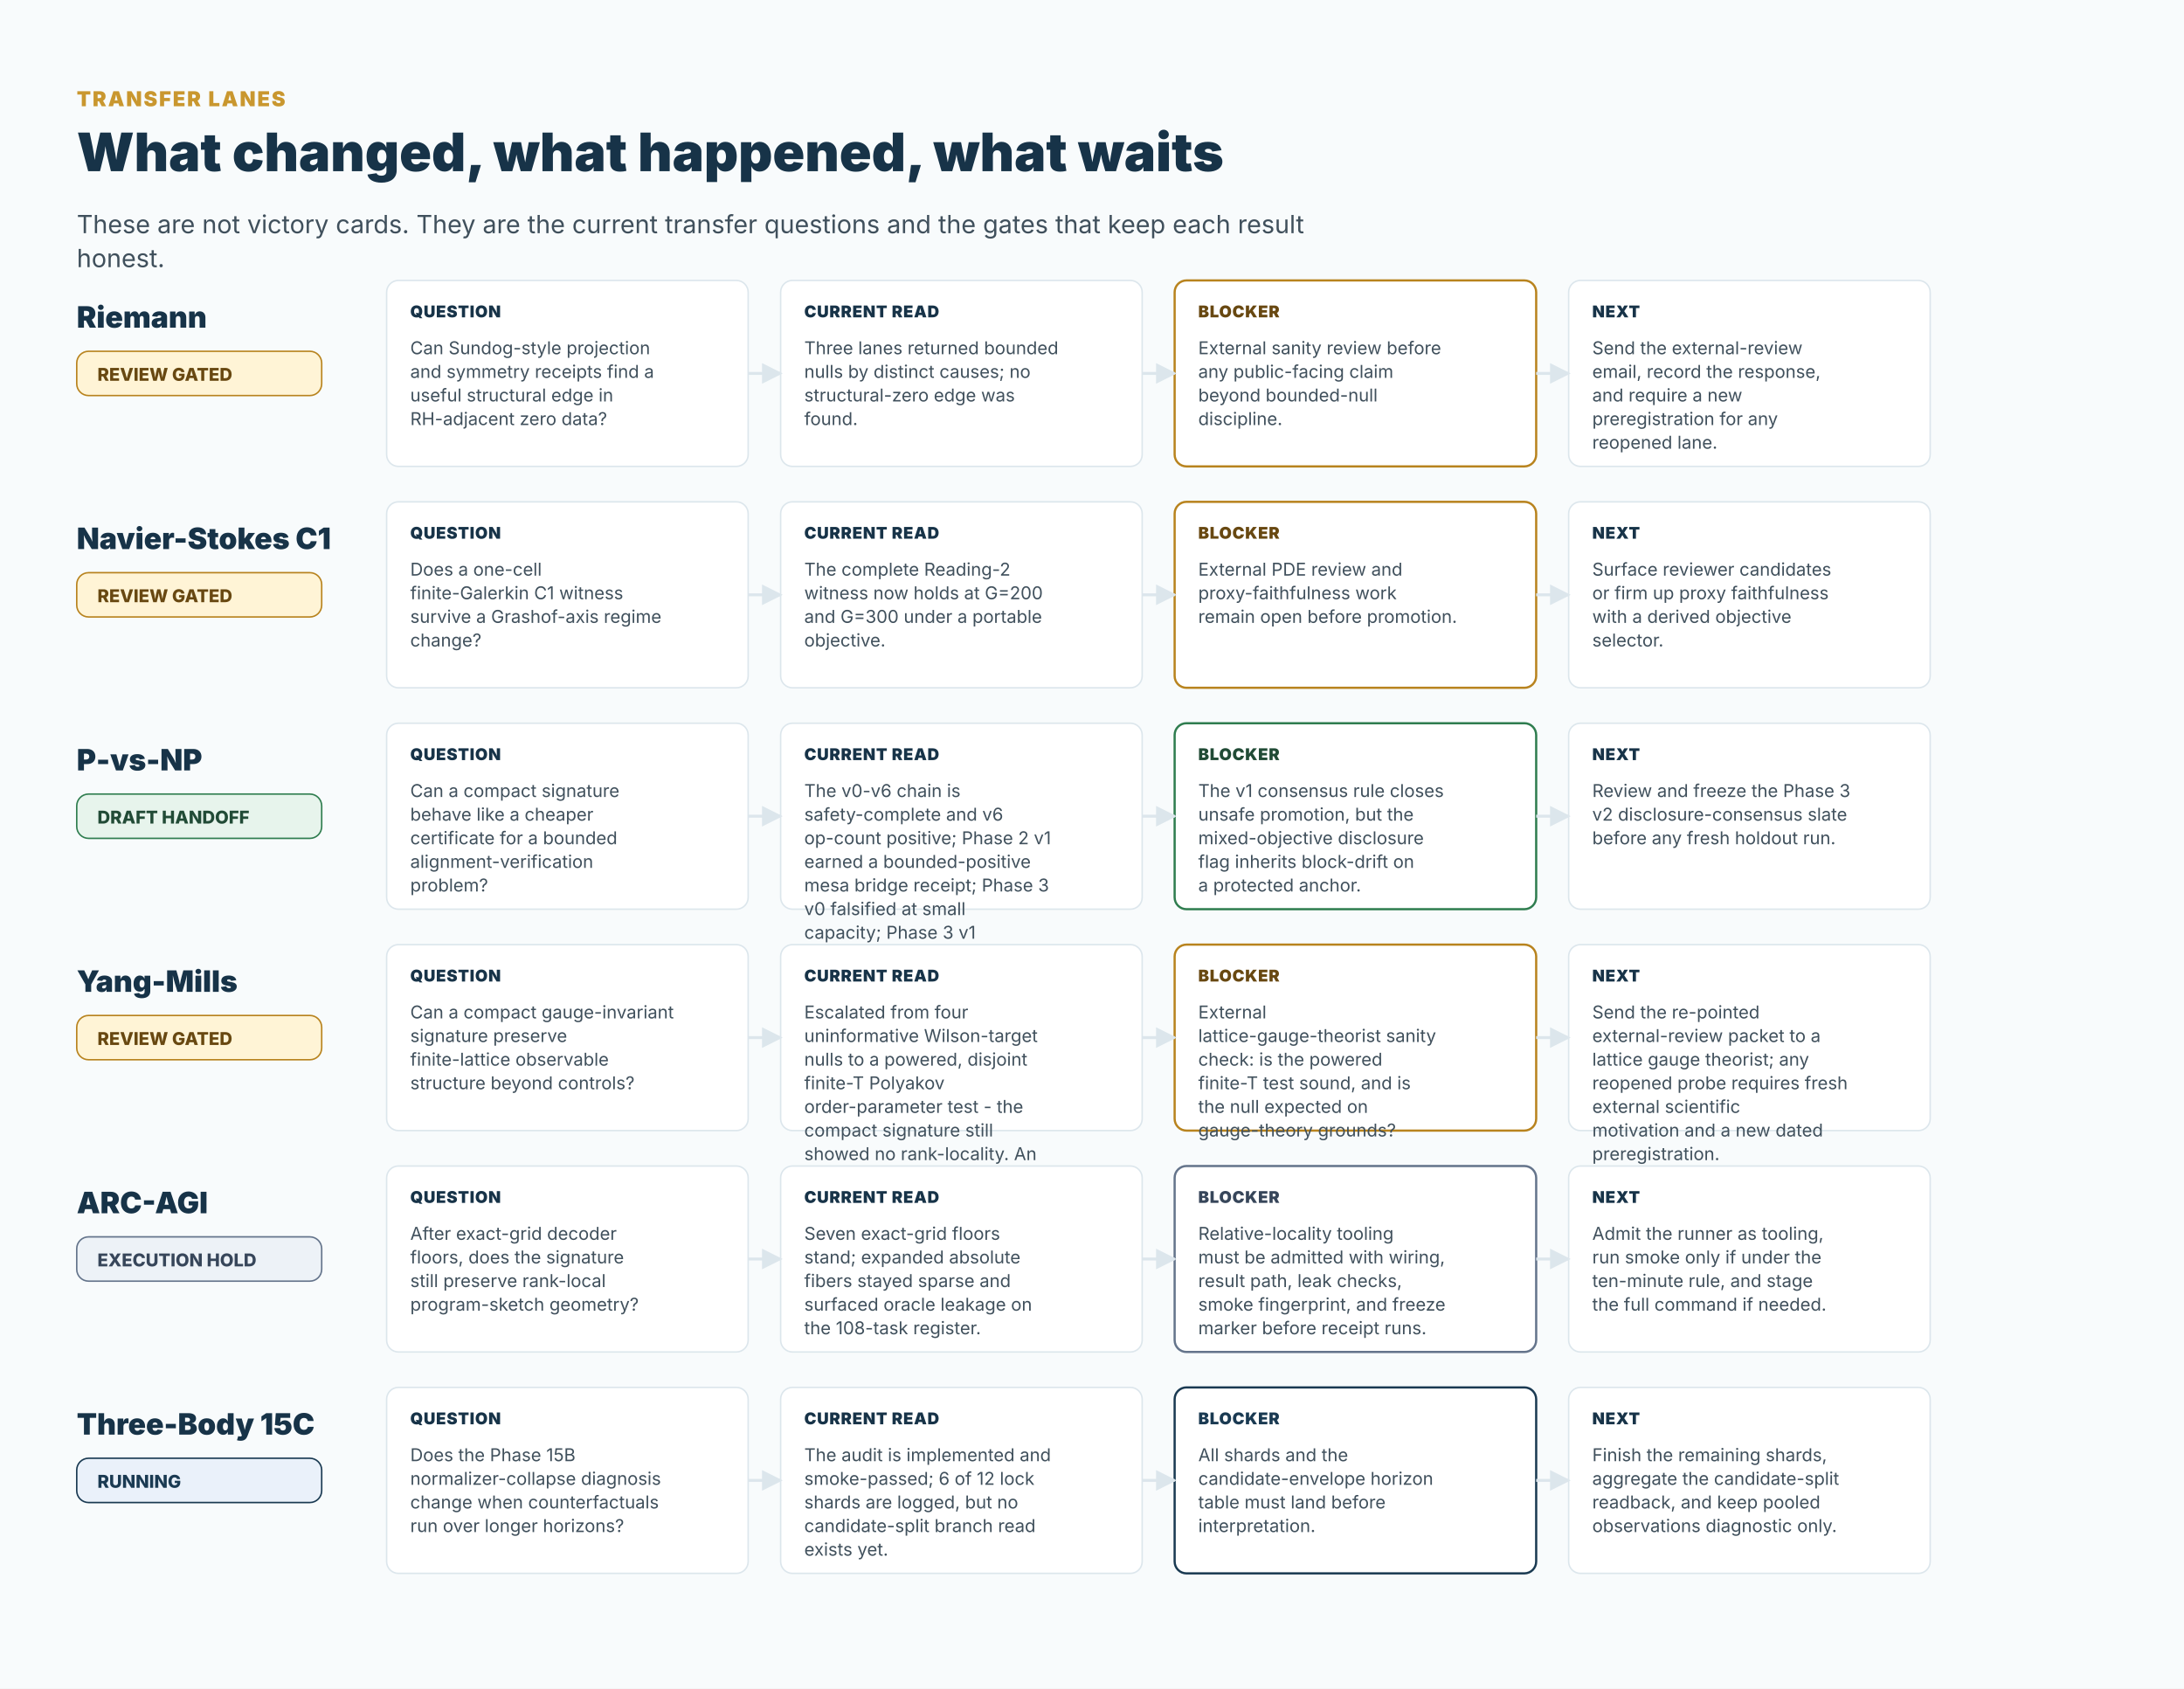
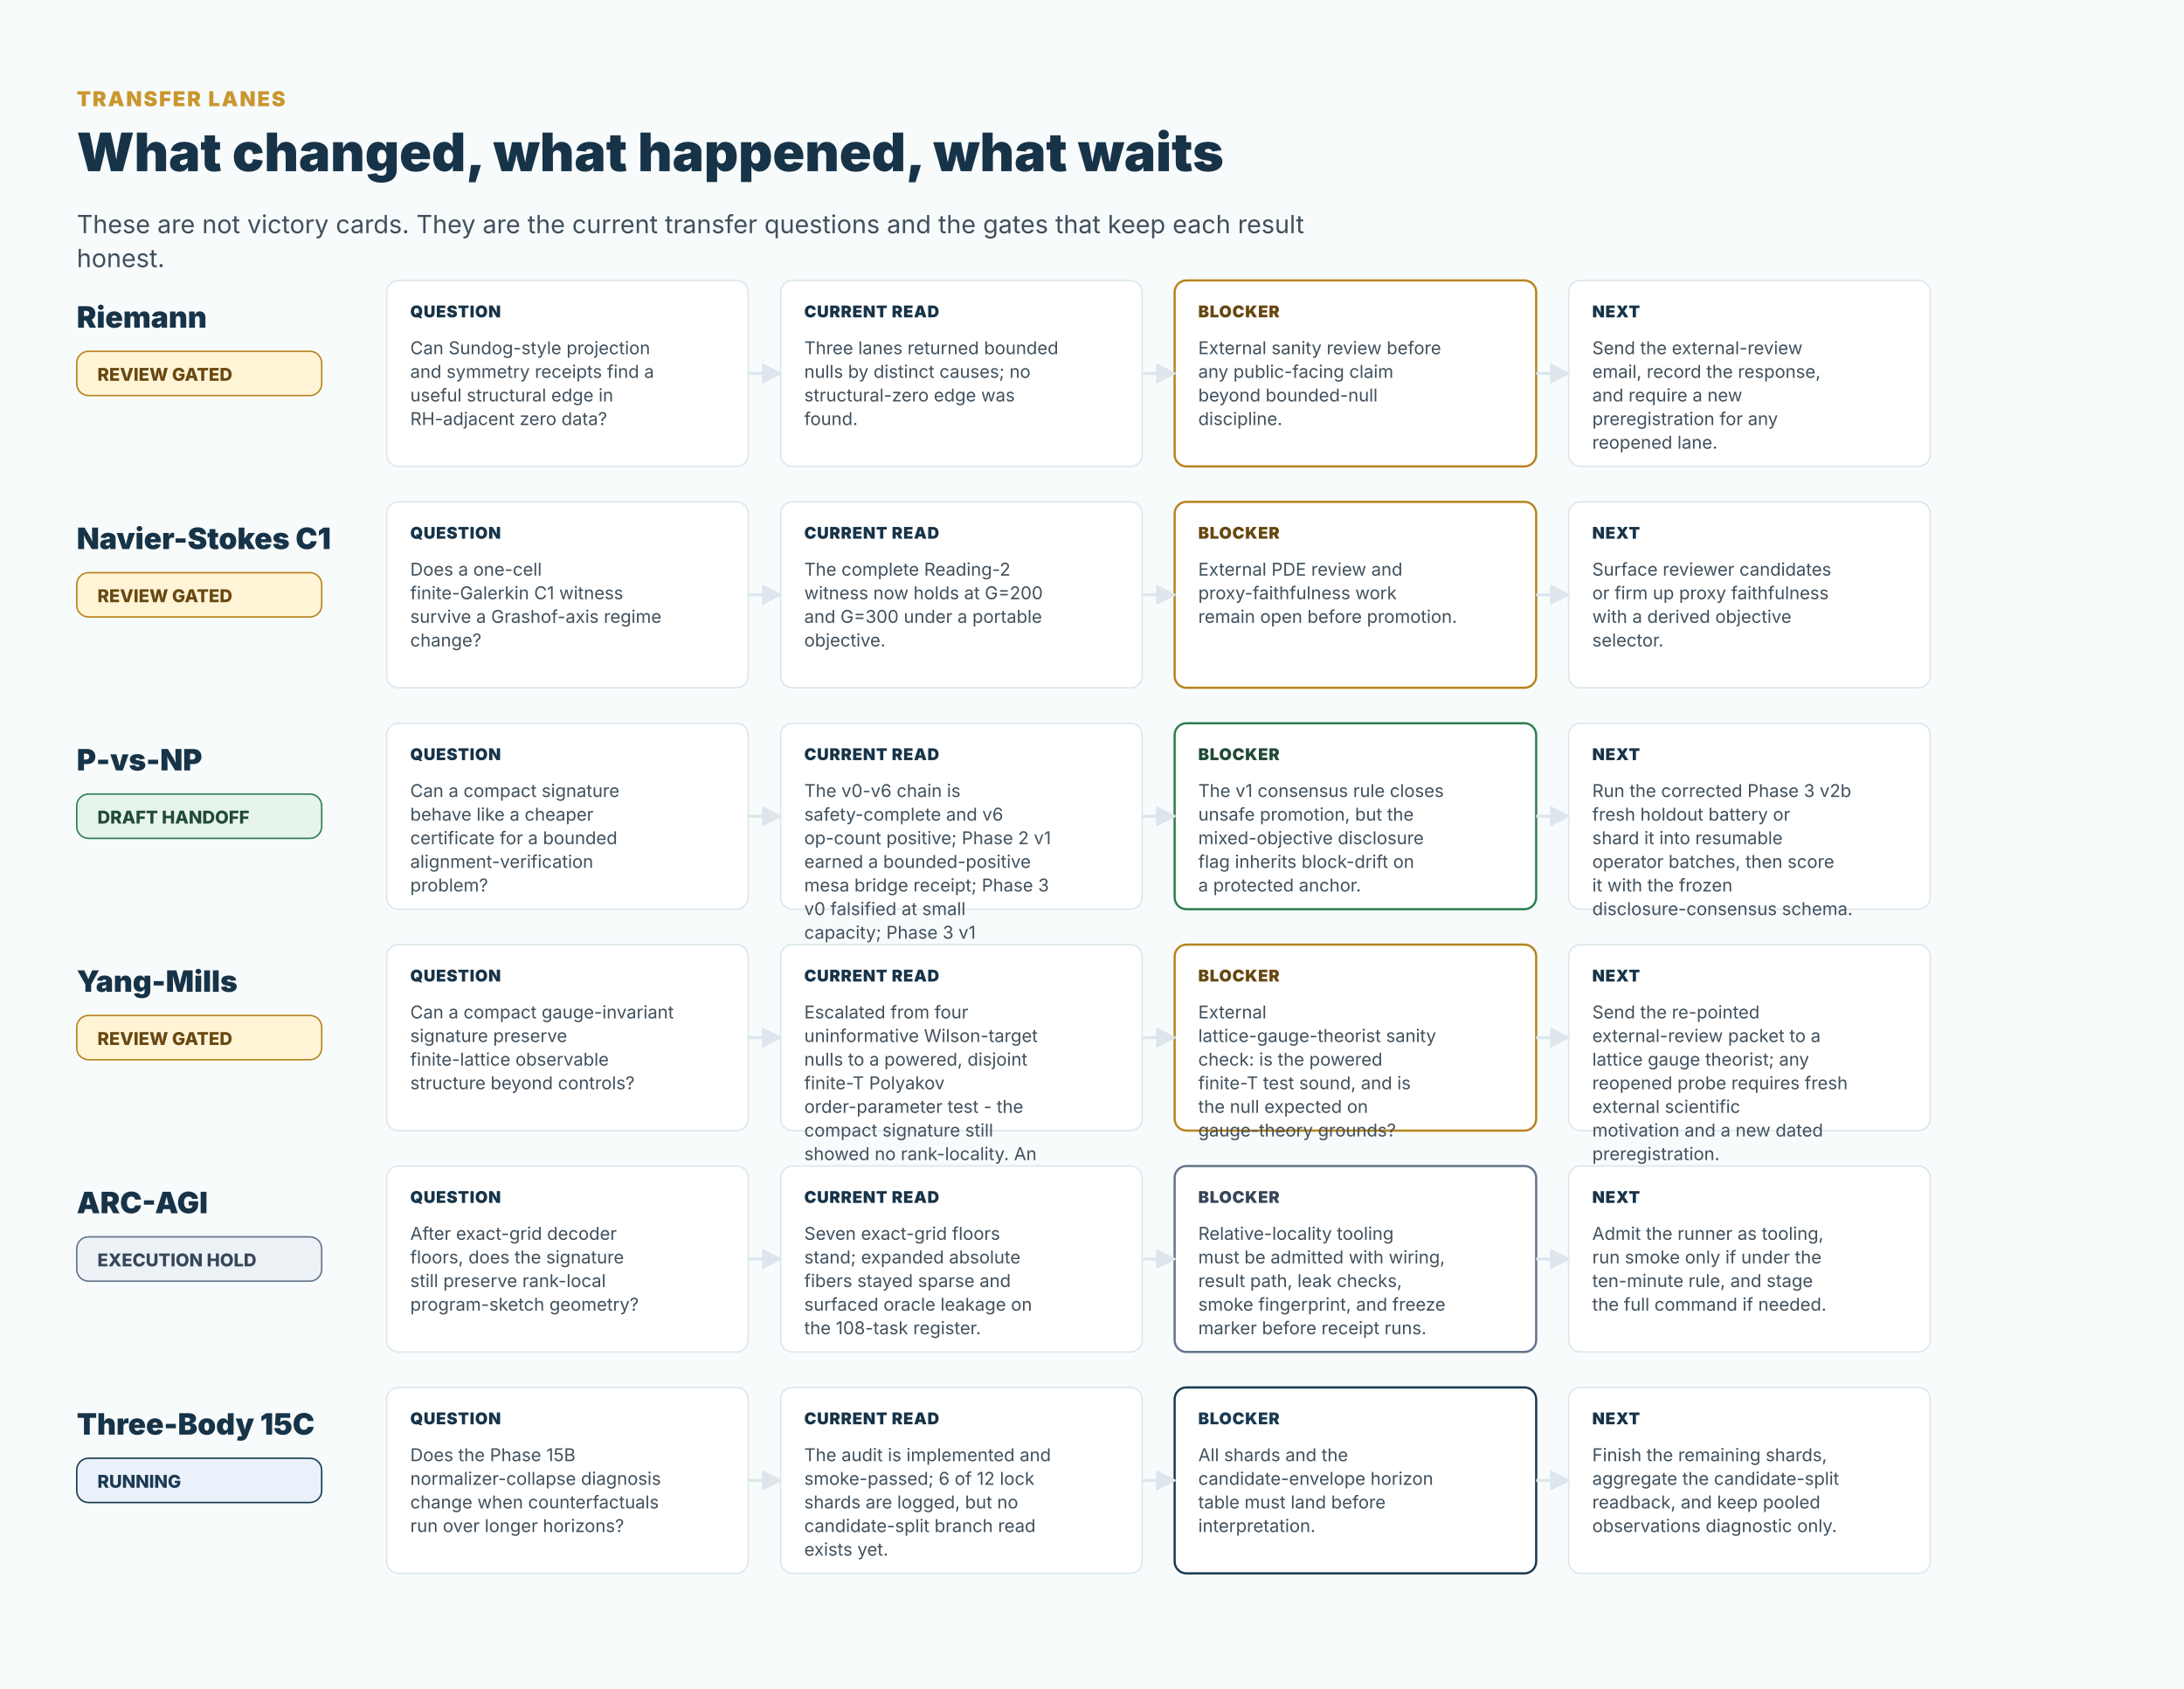
<svg xmlns="http://www.w3.org/2000/svg" viewBox="0 0 1480 1144" width="1480" height="1144" role="img" aria-labelledby="title desc">
  <rect width="1480" height="1144" fill="#F8FBFC" />
  <defs>
    <marker id="arrow" viewBox="0 0 10 10" refX="9" refY="5" markerWidth="7" markerHeight="7" orient="auto-start-reverse">
      <path d="M0,0 L10,5 L0,10 z" fill="#DCE6EC" stroke="none" />
    </marker>
  </defs>
  <text x="52" y="72" fill="#C9972F" font-family="system-ui, -apple-system, BlinkMacSystemFont, 'Segoe UI', sans-serif" font-size="14" font-weight="850" letter-spacing="0.08em">TRANSFER LANES</text>
  <text x="52" y="116" fill="#173348" font-family="system-ui, -apple-system, BlinkMacSystemFont, 'Segoe UI', sans-serif" font-size="36" font-weight="850" text-anchor="start" letter-spacing="0">
    <tspan x="52" dy="0">What changed, what happened, what waits</tspan>
  </text>
  <text x="52" y="158" fill="#40505C" font-family="system-ui, -apple-system, BlinkMacSystemFont, 'Segoe UI', sans-serif" font-size="17" font-weight="400" text-anchor="start" letter-spacing="0">
    <tspan x="52" dy="0">These are not victory cards. They are the current transfer questions and the gates that keep each result</tspan>
    <tspan x="52" dy="23">honest.</tspan>
  </text>
  <g data-project="riemann">
    <text x="52" y="222" fill="#173348" font-family="system-ui, -apple-system, BlinkMacSystemFont, 'Segoe UI', sans-serif" font-size="20" font-weight="850" letter-spacing="0">Riemann</text>
    <g>
      <rect x="52" y="238" width="166" height="30" rx="8" fill="#FFF4D6" stroke="#B8831E" stroke-width="1" />
      <text x="66" y="258" fill="#684811" font-family="system-ui, -apple-system, BlinkMacSystemFont, 'Segoe UI', sans-serif" font-size="12" font-weight="800" letter-spacing="0">REVIEW GATED</text>
    </g>
    <g>
      <rect x="262" y="190" width="245" height="126" rx="8" fill="#FFFFFF" stroke="#DCE6EC" stroke-width="1" />
      <text x="278" y="215" fill="#173348" font-family="system-ui, -apple-system, BlinkMacSystemFont, 'Segoe UI', sans-serif" font-size="11" font-weight="850" letter-spacing="0.04em">QUESTION</text>
      <text x="278" y="240" fill="#40505C" font-family="system-ui, -apple-system, BlinkMacSystemFont, 'Segoe UI', sans-serif" font-size="12" font-weight="400" text-anchor="start" letter-spacing="0">
        <tspan x="278" dy="0">Can Sundog-style projection</tspan>
        <tspan x="278" dy="16">and symmetry receipts find a</tspan>
        <tspan x="278" dy="16">useful structural edge in</tspan>
        <tspan x="278" dy="16">RH-adjacent zero data?</tspan>
      </text>
    </g>
    <g>
      <rect x="529" y="190" width="245" height="126" rx="8" fill="#FFFFFF" stroke="#DCE6EC" stroke-width="1" />
      <text x="545" y="215" fill="#173348" font-family="system-ui, -apple-system, BlinkMacSystemFont, 'Segoe UI', sans-serif" font-size="11" font-weight="850" letter-spacing="0.04em">CURRENT READ</text>
      <text x="545" y="240" fill="#40505C" font-family="system-ui, -apple-system, BlinkMacSystemFont, 'Segoe UI', sans-serif" font-size="12" font-weight="400" text-anchor="start" letter-spacing="0">
        <tspan x="545" dy="0">Three lanes returned bounded</tspan>
        <tspan x="545" dy="16">nulls by distinct causes; no</tspan>
        <tspan x="545" dy="16">structural-zero edge was</tspan>
        <tspan x="545" dy="16">found.</tspan>
      </text>
    </g>
    <g>
      <rect x="796" y="190" width="245" height="126" rx="8" fill="#FFFFFF" stroke="#B8831E" stroke-width="1.5" />
      <text x="812" y="215" fill="#684811" font-family="system-ui, -apple-system, BlinkMacSystemFont, 'Segoe UI', sans-serif" font-size="11" font-weight="850" letter-spacing="0.04em">BLOCKER</text>
      <text x="812" y="240" fill="#40505C" font-family="system-ui, -apple-system, BlinkMacSystemFont, 'Segoe UI', sans-serif" font-size="12" font-weight="400" text-anchor="start" letter-spacing="0">
        <tspan x="812" dy="0">External sanity review before</tspan>
        <tspan x="812" dy="16">any public-facing claim</tspan>
        <tspan x="812" dy="16">beyond bounded-null</tspan>
        <tspan x="812" dy="16">discipline.</tspan>
      </text>
    </g>
    <g>
      <rect x="1063" y="190" width="245" height="126" rx="8" fill="#FFFFFF" stroke="#DCE6EC" stroke-width="1" />
      <text x="1079" y="215" fill="#173348" font-family="system-ui, -apple-system, BlinkMacSystemFont, 'Segoe UI', sans-serif" font-size="11" font-weight="850" letter-spacing="0.04em">NEXT</text>
      <text x="1079" y="240" fill="#40505C" font-family="system-ui, -apple-system, BlinkMacSystemFont, 'Segoe UI', sans-serif" font-size="12" font-weight="400" text-anchor="start" letter-spacing="0">
        <tspan x="1079" dy="0">Send the external-review</tspan>
        <tspan x="1079" dy="16">email, record the response,</tspan>
        <tspan x="1079" dy="16">and require a new</tspan>
        <tspan x="1079" dy="16">preregistration for any</tspan>
        <tspan x="1079" dy="16">reopened lane.</tspan>
      </text>
    </g>
    <line x1="507" y1="253" x2="529" y2="253" stroke="#DCE6EC" stroke-width="2" marker-end="url(#arrow)" />
    <line x1="774" y1="253" x2="796" y2="253" stroke="#DCE6EC" stroke-width="2" marker-end="url(#arrow)" />
    <line x1="1041" y1="253" x2="1063" y2="253" stroke="#DCE6EC" stroke-width="2" marker-end="url(#arrow)" />
  </g>
  <g data-project="navier_stokes_c1">
    <text x="52" y="372" fill="#173348" font-family="system-ui, -apple-system, BlinkMacSystemFont, 'Segoe UI', sans-serif" font-size="20" font-weight="850" letter-spacing="0">Navier-Stokes C1</text>
    <g>
      <rect x="52" y="388" width="166" height="30" rx="8" fill="#FFF4D6" stroke="#B8831E" stroke-width="1" />
      <text x="66" y="408" fill="#684811" font-family="system-ui, -apple-system, BlinkMacSystemFont, 'Segoe UI', sans-serif" font-size="12" font-weight="800" letter-spacing="0">REVIEW GATED</text>
    </g>
    <g>
      <rect x="262" y="340" width="245" height="126" rx="8" fill="#FFFFFF" stroke="#DCE6EC" stroke-width="1" />
      <text x="278" y="365" fill="#173348" font-family="system-ui, -apple-system, BlinkMacSystemFont, 'Segoe UI', sans-serif" font-size="11" font-weight="850" letter-spacing="0.04em">QUESTION</text>
      <text x="278" y="390" fill="#40505C" font-family="system-ui, -apple-system, BlinkMacSystemFont, 'Segoe UI', sans-serif" font-size="12" font-weight="400" text-anchor="start" letter-spacing="0">
        <tspan x="278" dy="0">Does a one-cell</tspan>
        <tspan x="278" dy="16">finite-Galerkin C1 witness</tspan>
        <tspan x="278" dy="16">survive a Grashof-axis regime</tspan>
        <tspan x="278" dy="16">change?</tspan>
      </text>
    </g>
    <g>
      <rect x="529" y="340" width="245" height="126" rx="8" fill="#FFFFFF" stroke="#DCE6EC" stroke-width="1" />
      <text x="545" y="365" fill="#173348" font-family="system-ui, -apple-system, BlinkMacSystemFont, 'Segoe UI', sans-serif" font-size="11" font-weight="850" letter-spacing="0.04em">CURRENT READ</text>
      <text x="545" y="390" fill="#40505C" font-family="system-ui, -apple-system, BlinkMacSystemFont, 'Segoe UI', sans-serif" font-size="12" font-weight="400" text-anchor="start" letter-spacing="0">
        <tspan x="545" dy="0">The complete Reading-2</tspan>
        <tspan x="545" dy="16">witness now holds at G=200</tspan>
        <tspan x="545" dy="16">and G=300 under a portable</tspan>
        <tspan x="545" dy="16">objective.</tspan>
      </text>
    </g>
    <g>
      <rect x="796" y="340" width="245" height="126" rx="8" fill="#FFFFFF" stroke="#B8831E" stroke-width="1.5" />
      <text x="812" y="365" fill="#684811" font-family="system-ui, -apple-system, BlinkMacSystemFont, 'Segoe UI', sans-serif" font-size="11" font-weight="850" letter-spacing="0.04em">BLOCKER</text>
      <text x="812" y="390" fill="#40505C" font-family="system-ui, -apple-system, BlinkMacSystemFont, 'Segoe UI', sans-serif" font-size="12" font-weight="400" text-anchor="start" letter-spacing="0">
        <tspan x="812" dy="0">External PDE review and</tspan>
        <tspan x="812" dy="16">proxy-faithfulness work</tspan>
        <tspan x="812" dy="16">remain open before promotion.</tspan>
      </text>
    </g>
    <g>
      <rect x="1063" y="340" width="245" height="126" rx="8" fill="#FFFFFF" stroke="#DCE6EC" stroke-width="1" />
      <text x="1079" y="365" fill="#173348" font-family="system-ui, -apple-system, BlinkMacSystemFont, 'Segoe UI', sans-serif" font-size="11" font-weight="850" letter-spacing="0.04em">NEXT</text>
      <text x="1079" y="390" fill="#40505C" font-family="system-ui, -apple-system, BlinkMacSystemFont, 'Segoe UI', sans-serif" font-size="12" font-weight="400" text-anchor="start" letter-spacing="0">
        <tspan x="1079" dy="0">Surface reviewer candidates</tspan>
        <tspan x="1079" dy="16">or firm up proxy faithfulness</tspan>
        <tspan x="1079" dy="16">with a derived objective</tspan>
        <tspan x="1079" dy="16">selector.</tspan>
      </text>
    </g>
    <line x1="507" y1="403" x2="529" y2="403" stroke="#DCE6EC" stroke-width="2" marker-end="url(#arrow)" />
    <line x1="774" y1="403" x2="796" y2="403" stroke="#DCE6EC" stroke-width="2" marker-end="url(#arrow)" />
    <line x1="1041" y1="403" x2="1063" y2="403" stroke="#DCE6EC" stroke-width="2" marker-end="url(#arrow)" />
  </g>
  <g data-project="pvnp">
    <text x="52" y="522" fill="#173348" font-family="system-ui, -apple-system, BlinkMacSystemFont, 'Segoe UI', sans-serif" font-size="20" font-weight="850" letter-spacing="0">P-vs-NP</text>
    <g>
      <rect x="52" y="538" width="166" height="30" rx="8" fill="#E7F4EC" stroke="#2F7D4F" stroke-width="1" />
      <text x="66" y="558" fill="#214B36" font-family="system-ui, -apple-system, BlinkMacSystemFont, 'Segoe UI', sans-serif" font-size="12" font-weight="800" letter-spacing="0">DRAFT HANDOFF</text>
    </g>
    <g>
      <rect x="262" y="490" width="245" height="126" rx="8" fill="#FFFFFF" stroke="#DCE6EC" stroke-width="1" />
      <text x="278" y="515" fill="#173348" font-family="system-ui, -apple-system, BlinkMacSystemFont, 'Segoe UI', sans-serif" font-size="11" font-weight="850" letter-spacing="0.04em">QUESTION</text>
      <text x="278" y="540" fill="#40505C" font-family="system-ui, -apple-system, BlinkMacSystemFont, 'Segoe UI', sans-serif" font-size="12" font-weight="400" text-anchor="start" letter-spacing="0">
        <tspan x="278" dy="0">Can a compact signature</tspan>
        <tspan x="278" dy="16">behave like a cheaper</tspan>
        <tspan x="278" dy="16">certificate for a bounded</tspan>
        <tspan x="278" dy="16">alignment-verification</tspan>
        <tspan x="278" dy="16">problem?</tspan>
      </text>
    </g>
    <g>
      <rect x="529" y="490" width="245" height="126" rx="8" fill="#FFFFFF" stroke="#DCE6EC" stroke-width="1" />
      <text x="545" y="515" fill="#173348" font-family="system-ui, -apple-system, BlinkMacSystemFont, 'Segoe UI', sans-serif" font-size="11" font-weight="850" letter-spacing="0.04em">CURRENT READ</text>
      <text x="545" y="540" fill="#40505C" font-family="system-ui, -apple-system, BlinkMacSystemFont, 'Segoe UI', sans-serif" font-size="12" font-weight="400" text-anchor="start" letter-spacing="0">
        <tspan x="545" dy="0">The v0-v6 chain is</tspan>
        <tspan x="545" dy="16">safety-complete and v6</tspan>
        <tspan x="545" dy="16">op-count positive; Phase 2 v1</tspan>
        <tspan x="545" dy="16">earned a bounded-positive</tspan>
        <tspan x="545" dy="16">mesa bridge receipt; Phase 3</tspan>
        <tspan x="545" dy="16">v0 falsified at small</tspan>
        <tspan x="545" dy="16">capacity; Phase 3 v1</tspan>
        <tspan x="545" dy="16">named-quarantined as a</tspan>
        <tspan x="545" dy="16">consensus-only repair; Phase</tspan>
-         <tspan x="545" dy="16">3 v2 is open for</tspan>
-         <tspan x="545" dy="16">disclosure-consensus review.</tspan>
+         <tspan x="545" dy="16">3 v2 is provenance-corrected</tspan>
+         <tspan x="545" dy="16">and frozen for a v2b</tspan>
+         <tspan x="545" dy="16">disclosure-consensus</tspan>
+         <tspan x="545" dy="16">successor.</tspan>
      </text>
    </g>
    <g>
      <rect x="796" y="490" width="245" height="126" rx="8" fill="#FFFFFF" stroke="#2F7D4F" stroke-width="1.5" />
      <text x="812" y="515" fill="#214B36" font-family="system-ui, -apple-system, BlinkMacSystemFont, 'Segoe UI', sans-serif" font-size="11" font-weight="850" letter-spacing="0.04em">BLOCKER</text>
      <text x="812" y="540" fill="#40505C" font-family="system-ui, -apple-system, BlinkMacSystemFont, 'Segoe UI', sans-serif" font-size="12" font-weight="400" text-anchor="start" letter-spacing="0">
        <tspan x="812" dy="0">The v1 consensus rule closes</tspan>
        <tspan x="812" dy="16">unsafe promotion, but the</tspan>
        <tspan x="812" dy="16">mixed-objective disclosure</tspan>
        <tspan x="812" dy="16">flag inherits block-drift on</tspan>
        <tspan x="812" dy="16">a protected anchor.</tspan>
      </text>
    </g>
    <g>
      <rect x="1063" y="490" width="245" height="126" rx="8" fill="#FFFFFF" stroke="#DCE6EC" stroke-width="1" />
      <text x="1079" y="515" fill="#173348" font-family="system-ui, -apple-system, BlinkMacSystemFont, 'Segoe UI', sans-serif" font-size="11" font-weight="850" letter-spacing="0.04em">NEXT</text>
      <text x="1079" y="540" fill="#40505C" font-family="system-ui, -apple-system, BlinkMacSystemFont, 'Segoe UI', sans-serif" font-size="12" font-weight="400" text-anchor="start" letter-spacing="0">
-         <tspan x="1079" dy="0">Review and freeze the Phase 3</tspan>
-         <tspan x="1079" dy="16">v2 disclosure-consensus slate</tspan>
-         <tspan x="1079" dy="16">before any fresh holdout run.</tspan>
+         <tspan x="1079" dy="0">Run the corrected Phase 3 v2b</tspan>
+         <tspan x="1079" dy="16">fresh holdout battery or</tspan>
+         <tspan x="1079" dy="16">shard it into resumable</tspan>
+         <tspan x="1079" dy="16">operator batches, then score</tspan>
+         <tspan x="1079" dy="16">it with the frozen</tspan>
+         <tspan x="1079" dy="16">disclosure-consensus schema.</tspan>
      </text>
    </g>
    <line x1="507" y1="553" x2="529" y2="553" stroke="#DCE6EC" stroke-width="2" marker-end="url(#arrow)" />
    <line x1="774" y1="553" x2="796" y2="553" stroke="#DCE6EC" stroke-width="2" marker-end="url(#arrow)" />
    <line x1="1041" y1="553" x2="1063" y2="553" stroke="#DCE6EC" stroke-width="2" marker-end="url(#arrow)" />
  </g>
  <g data-project="yang_mills">
    <text x="52" y="672" fill="#173348" font-family="system-ui, -apple-system, BlinkMacSystemFont, 'Segoe UI', sans-serif" font-size="20" font-weight="850" letter-spacing="0">Yang-Mills</text>
    <g>
      <rect x="52" y="688" width="166" height="30" rx="8" fill="#FFF4D6" stroke="#B8831E" stroke-width="1" />
      <text x="66" y="708" fill="#684811" font-family="system-ui, -apple-system, BlinkMacSystemFont, 'Segoe UI', sans-serif" font-size="12" font-weight="800" letter-spacing="0">REVIEW GATED</text>
    </g>
    <g>
      <rect x="262" y="640" width="245" height="126" rx="8" fill="#FFFFFF" stroke="#DCE6EC" stroke-width="1" />
      <text x="278" y="665" fill="#173348" font-family="system-ui, -apple-system, BlinkMacSystemFont, 'Segoe UI', sans-serif" font-size="11" font-weight="850" letter-spacing="0.04em">QUESTION</text>
      <text x="278" y="690" fill="#40505C" font-family="system-ui, -apple-system, BlinkMacSystemFont, 'Segoe UI', sans-serif" font-size="12" font-weight="400" text-anchor="start" letter-spacing="0">
        <tspan x="278" dy="0">Can a compact gauge-invariant</tspan>
        <tspan x="278" dy="16">signature preserve</tspan>
        <tspan x="278" dy="16">finite-lattice observable</tspan>
        <tspan x="278" dy="16">structure beyond controls?</tspan>
      </text>
    </g>
    <g>
      <rect x="529" y="640" width="245" height="126" rx="8" fill="#FFFFFF" stroke="#DCE6EC" stroke-width="1" />
      <text x="545" y="665" fill="#173348" font-family="system-ui, -apple-system, BlinkMacSystemFont, 'Segoe UI', sans-serif" font-size="11" font-weight="850" letter-spacing="0.04em">CURRENT READ</text>
      <text x="545" y="690" fill="#40505C" font-family="system-ui, -apple-system, BlinkMacSystemFont, 'Segoe UI', sans-serif" font-size="12" font-weight="400" text-anchor="start" letter-spacing="0">
        <tspan x="545" dy="0">Escalated from four</tspan>
        <tspan x="545" dy="16">uninformative Wilson-target</tspan>
        <tspan x="545" dy="16">nulls to a powered, disjoint</tspan>
        <tspan x="545" dy="16">finite-T Polyakov</tspan>
        <tspan x="545" dy="16">order-parameter test - the</tspan>
        <tspan x="545" dy="16">compact signature still</tspan>
        <tspan x="545" dy="16">showed no rank-locality. An</tspan>
        <tspan x="545" dy="16">informative bounded null.</tspan>
      </text>
    </g>
    <g>
      <rect x="796" y="640" width="245" height="126" rx="8" fill="#FFFFFF" stroke="#B8831E" stroke-width="1.5" />
      <text x="812" y="665" fill="#684811" font-family="system-ui, -apple-system, BlinkMacSystemFont, 'Segoe UI', sans-serif" font-size="11" font-weight="850" letter-spacing="0.04em">BLOCKER</text>
      <text x="812" y="690" fill="#40505C" font-family="system-ui, -apple-system, BlinkMacSystemFont, 'Segoe UI', sans-serif" font-size="12" font-weight="400" text-anchor="start" letter-spacing="0">
        <tspan x="812" dy="0">External</tspan>
        <tspan x="812" dy="16">lattice-gauge-theorist sanity</tspan>
        <tspan x="812" dy="16">check: is the powered</tspan>
        <tspan x="812" dy="16">finite-T test sound, and is</tspan>
        <tspan x="812" dy="16">the null expected on</tspan>
        <tspan x="812" dy="16">gauge-theory grounds?</tspan>
      </text>
    </g>
    <g>
      <rect x="1063" y="640" width="245" height="126" rx="8" fill="#FFFFFF" stroke="#DCE6EC" stroke-width="1" />
      <text x="1079" y="665" fill="#173348" font-family="system-ui, -apple-system, BlinkMacSystemFont, 'Segoe UI', sans-serif" font-size="11" font-weight="850" letter-spacing="0.04em">NEXT</text>
      <text x="1079" y="690" fill="#40505C" font-family="system-ui, -apple-system, BlinkMacSystemFont, 'Segoe UI', sans-serif" font-size="12" font-weight="400" text-anchor="start" letter-spacing="0">
        <tspan x="1079" dy="0">Send the re-pointed</tspan>
        <tspan x="1079" dy="16">external-review packet to a</tspan>
        <tspan x="1079" dy="16">lattice gauge theorist; any</tspan>
        <tspan x="1079" dy="16">reopened probe requires fresh</tspan>
        <tspan x="1079" dy="16">external scientific</tspan>
        <tspan x="1079" dy="16">motivation and a new dated</tspan>
        <tspan x="1079" dy="16">preregistration.</tspan>
      </text>
    </g>
    <line x1="507" y1="703" x2="529" y2="703" stroke="#DCE6EC" stroke-width="2" marker-end="url(#arrow)" />
    <line x1="774" y1="703" x2="796" y2="703" stroke="#DCE6EC" stroke-width="2" marker-end="url(#arrow)" />
    <line x1="1041" y1="703" x2="1063" y2="703" stroke="#DCE6EC" stroke-width="2" marker-end="url(#arrow)" />
  </g>
  <g data-project="arc_agi">
    <text x="52" y="822" fill="#173348" font-family="system-ui, -apple-system, BlinkMacSystemFont, 'Segoe UI', sans-serif" font-size="20" font-weight="850" letter-spacing="0">ARC-AGI</text>
    <g>
      <rect x="52" y="838" width="166" height="30" rx="8" fill="#EDF2F7" stroke="#64748B" stroke-width="1" />
      <text x="66" y="858" fill="#37465A" font-family="system-ui, -apple-system, BlinkMacSystemFont, 'Segoe UI', sans-serif" font-size="12" font-weight="800" letter-spacing="0">EXECUTION HOLD</text>
    </g>
    <g>
      <rect x="262" y="790" width="245" height="126" rx="8" fill="#FFFFFF" stroke="#DCE6EC" stroke-width="1" />
      <text x="278" y="815" fill="#173348" font-family="system-ui, -apple-system, BlinkMacSystemFont, 'Segoe UI', sans-serif" font-size="11" font-weight="850" letter-spacing="0.04em">QUESTION</text>
      <text x="278" y="840" fill="#40505C" font-family="system-ui, -apple-system, BlinkMacSystemFont, 'Segoe UI', sans-serif" font-size="12" font-weight="400" text-anchor="start" letter-spacing="0">
        <tspan x="278" dy="0">After exact-grid decoder</tspan>
        <tspan x="278" dy="16">floors, does the signature</tspan>
        <tspan x="278" dy="16">still preserve rank-local</tspan>
        <tspan x="278" dy="16">program-sketch geometry?</tspan>
      </text>
    </g>
    <g>
      <rect x="529" y="790" width="245" height="126" rx="8" fill="#FFFFFF" stroke="#DCE6EC" stroke-width="1" />
      <text x="545" y="815" fill="#173348" font-family="system-ui, -apple-system, BlinkMacSystemFont, 'Segoe UI', sans-serif" font-size="11" font-weight="850" letter-spacing="0.04em">CURRENT READ</text>
      <text x="545" y="840" fill="#40505C" font-family="system-ui, -apple-system, BlinkMacSystemFont, 'Segoe UI', sans-serif" font-size="12" font-weight="400" text-anchor="start" letter-spacing="0">
        <tspan x="545" dy="0">Seven exact-grid floors</tspan>
        <tspan x="545" dy="16">stand; expanded absolute</tspan>
        <tspan x="545" dy="16">fibers stayed sparse and</tspan>
        <tspan x="545" dy="16">surfaced oracle leakage on</tspan>
        <tspan x="545" dy="16">the 108-task register.</tspan>
      </text>
    </g>
    <g>
      <rect x="796" y="790" width="245" height="126" rx="8" fill="#FFFFFF" stroke="#64748B" stroke-width="1.5" />
      <text x="812" y="815" fill="#37465A" font-family="system-ui, -apple-system, BlinkMacSystemFont, 'Segoe UI', sans-serif" font-size="11" font-weight="850" letter-spacing="0.04em">BLOCKER</text>
      <text x="812" y="840" fill="#40505C" font-family="system-ui, -apple-system, BlinkMacSystemFont, 'Segoe UI', sans-serif" font-size="12" font-weight="400" text-anchor="start" letter-spacing="0">
        <tspan x="812" dy="0">Relative-locality tooling</tspan>
        <tspan x="812" dy="16">must be admitted with wiring,</tspan>
        <tspan x="812" dy="16">result path, leak checks,</tspan>
        <tspan x="812" dy="16">smoke fingerprint, and freeze</tspan>
        <tspan x="812" dy="16">marker before receipt runs.</tspan>
      </text>
    </g>
    <g>
      <rect x="1063" y="790" width="245" height="126" rx="8" fill="#FFFFFF" stroke="#DCE6EC" stroke-width="1" />
      <text x="1079" y="815" fill="#173348" font-family="system-ui, -apple-system, BlinkMacSystemFont, 'Segoe UI', sans-serif" font-size="11" font-weight="850" letter-spacing="0.04em">NEXT</text>
      <text x="1079" y="840" fill="#40505C" font-family="system-ui, -apple-system, BlinkMacSystemFont, 'Segoe UI', sans-serif" font-size="12" font-weight="400" text-anchor="start" letter-spacing="0">
        <tspan x="1079" dy="0">Admit the runner as tooling,</tspan>
        <tspan x="1079" dy="16">run smoke only if under the</tspan>
        <tspan x="1079" dy="16">ten-minute rule, and stage</tspan>
        <tspan x="1079" dy="16">the full command if needed.</tspan>
      </text>
    </g>
    <line x1="507" y1="853" x2="529" y2="853" stroke="#DCE6EC" stroke-width="2" marker-end="url(#arrow)" />
    <line x1="774" y1="853" x2="796" y2="853" stroke="#DCE6EC" stroke-width="2" marker-end="url(#arrow)" />
    <line x1="1041" y1="853" x2="1063" y2="853" stroke="#DCE6EC" stroke-width="2" marker-end="url(#arrow)" />
  </g>
  <g data-project="threebody_15c">
    <text x="52" y="972" fill="#173348" font-family="system-ui, -apple-system, BlinkMacSystemFont, 'Segoe UI', sans-serif" font-size="20" font-weight="850" letter-spacing="0">Three-Body 15C</text>
    <g>
      <rect x="52" y="988" width="166" height="30" rx="8" fill="#EAF1FA" stroke="#1A3A52" stroke-width="1" />
      <text x="66" y="1008" fill="#1A3A52" font-family="system-ui, -apple-system, BlinkMacSystemFont, 'Segoe UI', sans-serif" font-size="12" font-weight="800" letter-spacing="0">RUNNING</text>
    </g>
    <g>
      <rect x="262" y="940" width="245" height="126" rx="8" fill="#FFFFFF" stroke="#DCE6EC" stroke-width="1" />
      <text x="278" y="965" fill="#173348" font-family="system-ui, -apple-system, BlinkMacSystemFont, 'Segoe UI', sans-serif" font-size="11" font-weight="850" letter-spacing="0.04em">QUESTION</text>
      <text x="278" y="990" fill="#40505C" font-family="system-ui, -apple-system, BlinkMacSystemFont, 'Segoe UI', sans-serif" font-size="12" font-weight="400" text-anchor="start" letter-spacing="0">
        <tspan x="278" dy="0">Does the Phase 15B</tspan>
        <tspan x="278" dy="16">normalizer-collapse diagnosis</tspan>
        <tspan x="278" dy="16">change when counterfactuals</tspan>
        <tspan x="278" dy="16">run over longer horizons?</tspan>
      </text>
    </g>
    <g>
      <rect x="529" y="940" width="245" height="126" rx="8" fill="#FFFFFF" stroke="#DCE6EC" stroke-width="1" />
      <text x="545" y="965" fill="#173348" font-family="system-ui, -apple-system, BlinkMacSystemFont, 'Segoe UI', sans-serif" font-size="11" font-weight="850" letter-spacing="0.04em">CURRENT READ</text>
      <text x="545" y="990" fill="#40505C" font-family="system-ui, -apple-system, BlinkMacSystemFont, 'Segoe UI', sans-serif" font-size="12" font-weight="400" text-anchor="start" letter-spacing="0">
        <tspan x="545" dy="0">The audit is implemented and</tspan>
        <tspan x="545" dy="16">smoke-passed; 6 of 12 lock</tspan>
        <tspan x="545" dy="16">shards are logged, but no</tspan>
        <tspan x="545" dy="16">candidate-split branch read</tspan>
        <tspan x="545" dy="16">exists yet.</tspan>
      </text>
    </g>
    <g>
      <rect x="796" y="940" width="245" height="126" rx="8" fill="#FFFFFF" stroke="#1A3A52" stroke-width="1.5" />
      <text x="812" y="965" fill="#1A3A52" font-family="system-ui, -apple-system, BlinkMacSystemFont, 'Segoe UI', sans-serif" font-size="11" font-weight="850" letter-spacing="0.04em">BLOCKER</text>
      <text x="812" y="990" fill="#40505C" font-family="system-ui, -apple-system, BlinkMacSystemFont, 'Segoe UI', sans-serif" font-size="12" font-weight="400" text-anchor="start" letter-spacing="0">
        <tspan x="812" dy="0">All shards and the</tspan>
        <tspan x="812" dy="16">candidate-envelope horizon</tspan>
        <tspan x="812" dy="16">table must land before</tspan>
        <tspan x="812" dy="16">interpretation.</tspan>
      </text>
    </g>
    <g>
      <rect x="1063" y="940" width="245" height="126" rx="8" fill="#FFFFFF" stroke="#DCE6EC" stroke-width="1" />
      <text x="1079" y="965" fill="#173348" font-family="system-ui, -apple-system, BlinkMacSystemFont, 'Segoe UI', sans-serif" font-size="11" font-weight="850" letter-spacing="0.04em">NEXT</text>
      <text x="1079" y="990" fill="#40505C" font-family="system-ui, -apple-system, BlinkMacSystemFont, 'Segoe UI', sans-serif" font-size="12" font-weight="400" text-anchor="start" letter-spacing="0">
        <tspan x="1079" dy="0">Finish the remaining shards,</tspan>
        <tspan x="1079" dy="16">aggregate the candidate-split</tspan>
        <tspan x="1079" dy="16">readback, and keep pooled</tspan>
        <tspan x="1079" dy="16">observations diagnostic only.</tspan>
      </text>
    </g>
    <line x1="507" y1="1003" x2="529" y2="1003" stroke="#DCE6EC" stroke-width="2" marker-end="url(#arrow)" />
    <line x1="774" y1="1003" x2="796" y2="1003" stroke="#DCE6EC" stroke-width="2" marker-end="url(#arrow)" />
    <line x1="1041" y1="1003" x2="1063" y2="1003" stroke="#DCE6EC" stroke-width="2" marker-end="url(#arrow)" />
  </g>
</svg>
